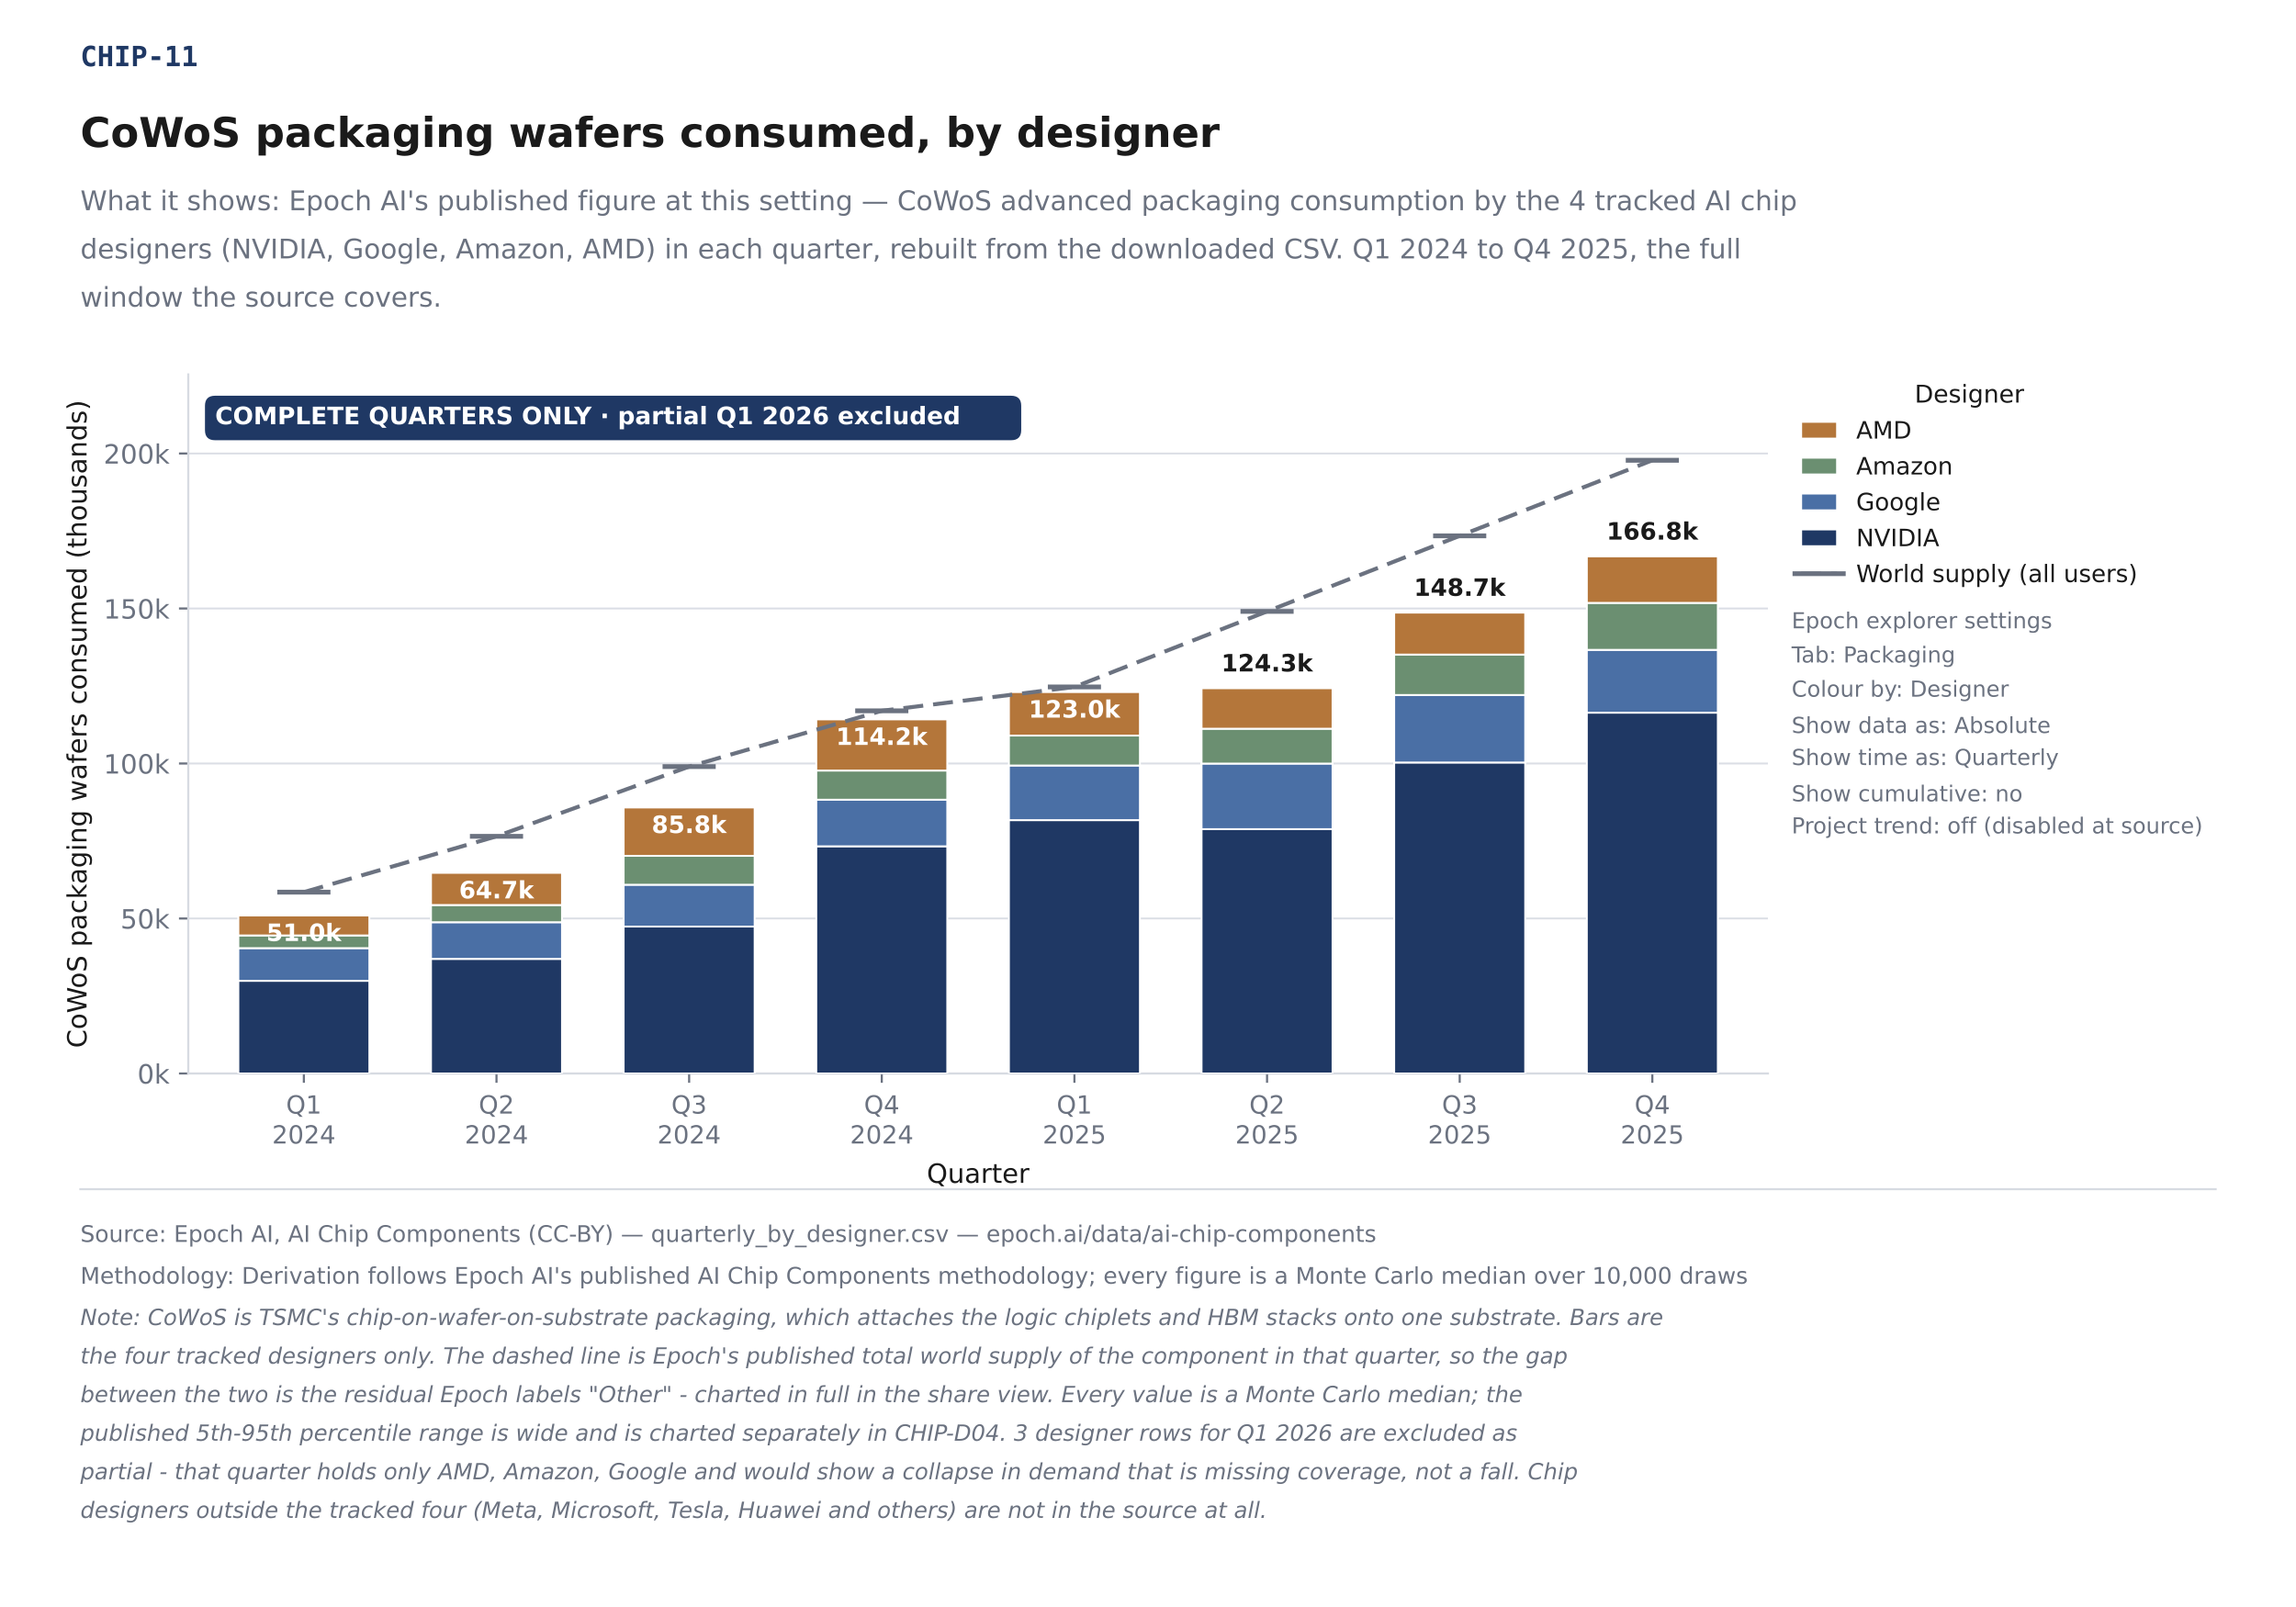
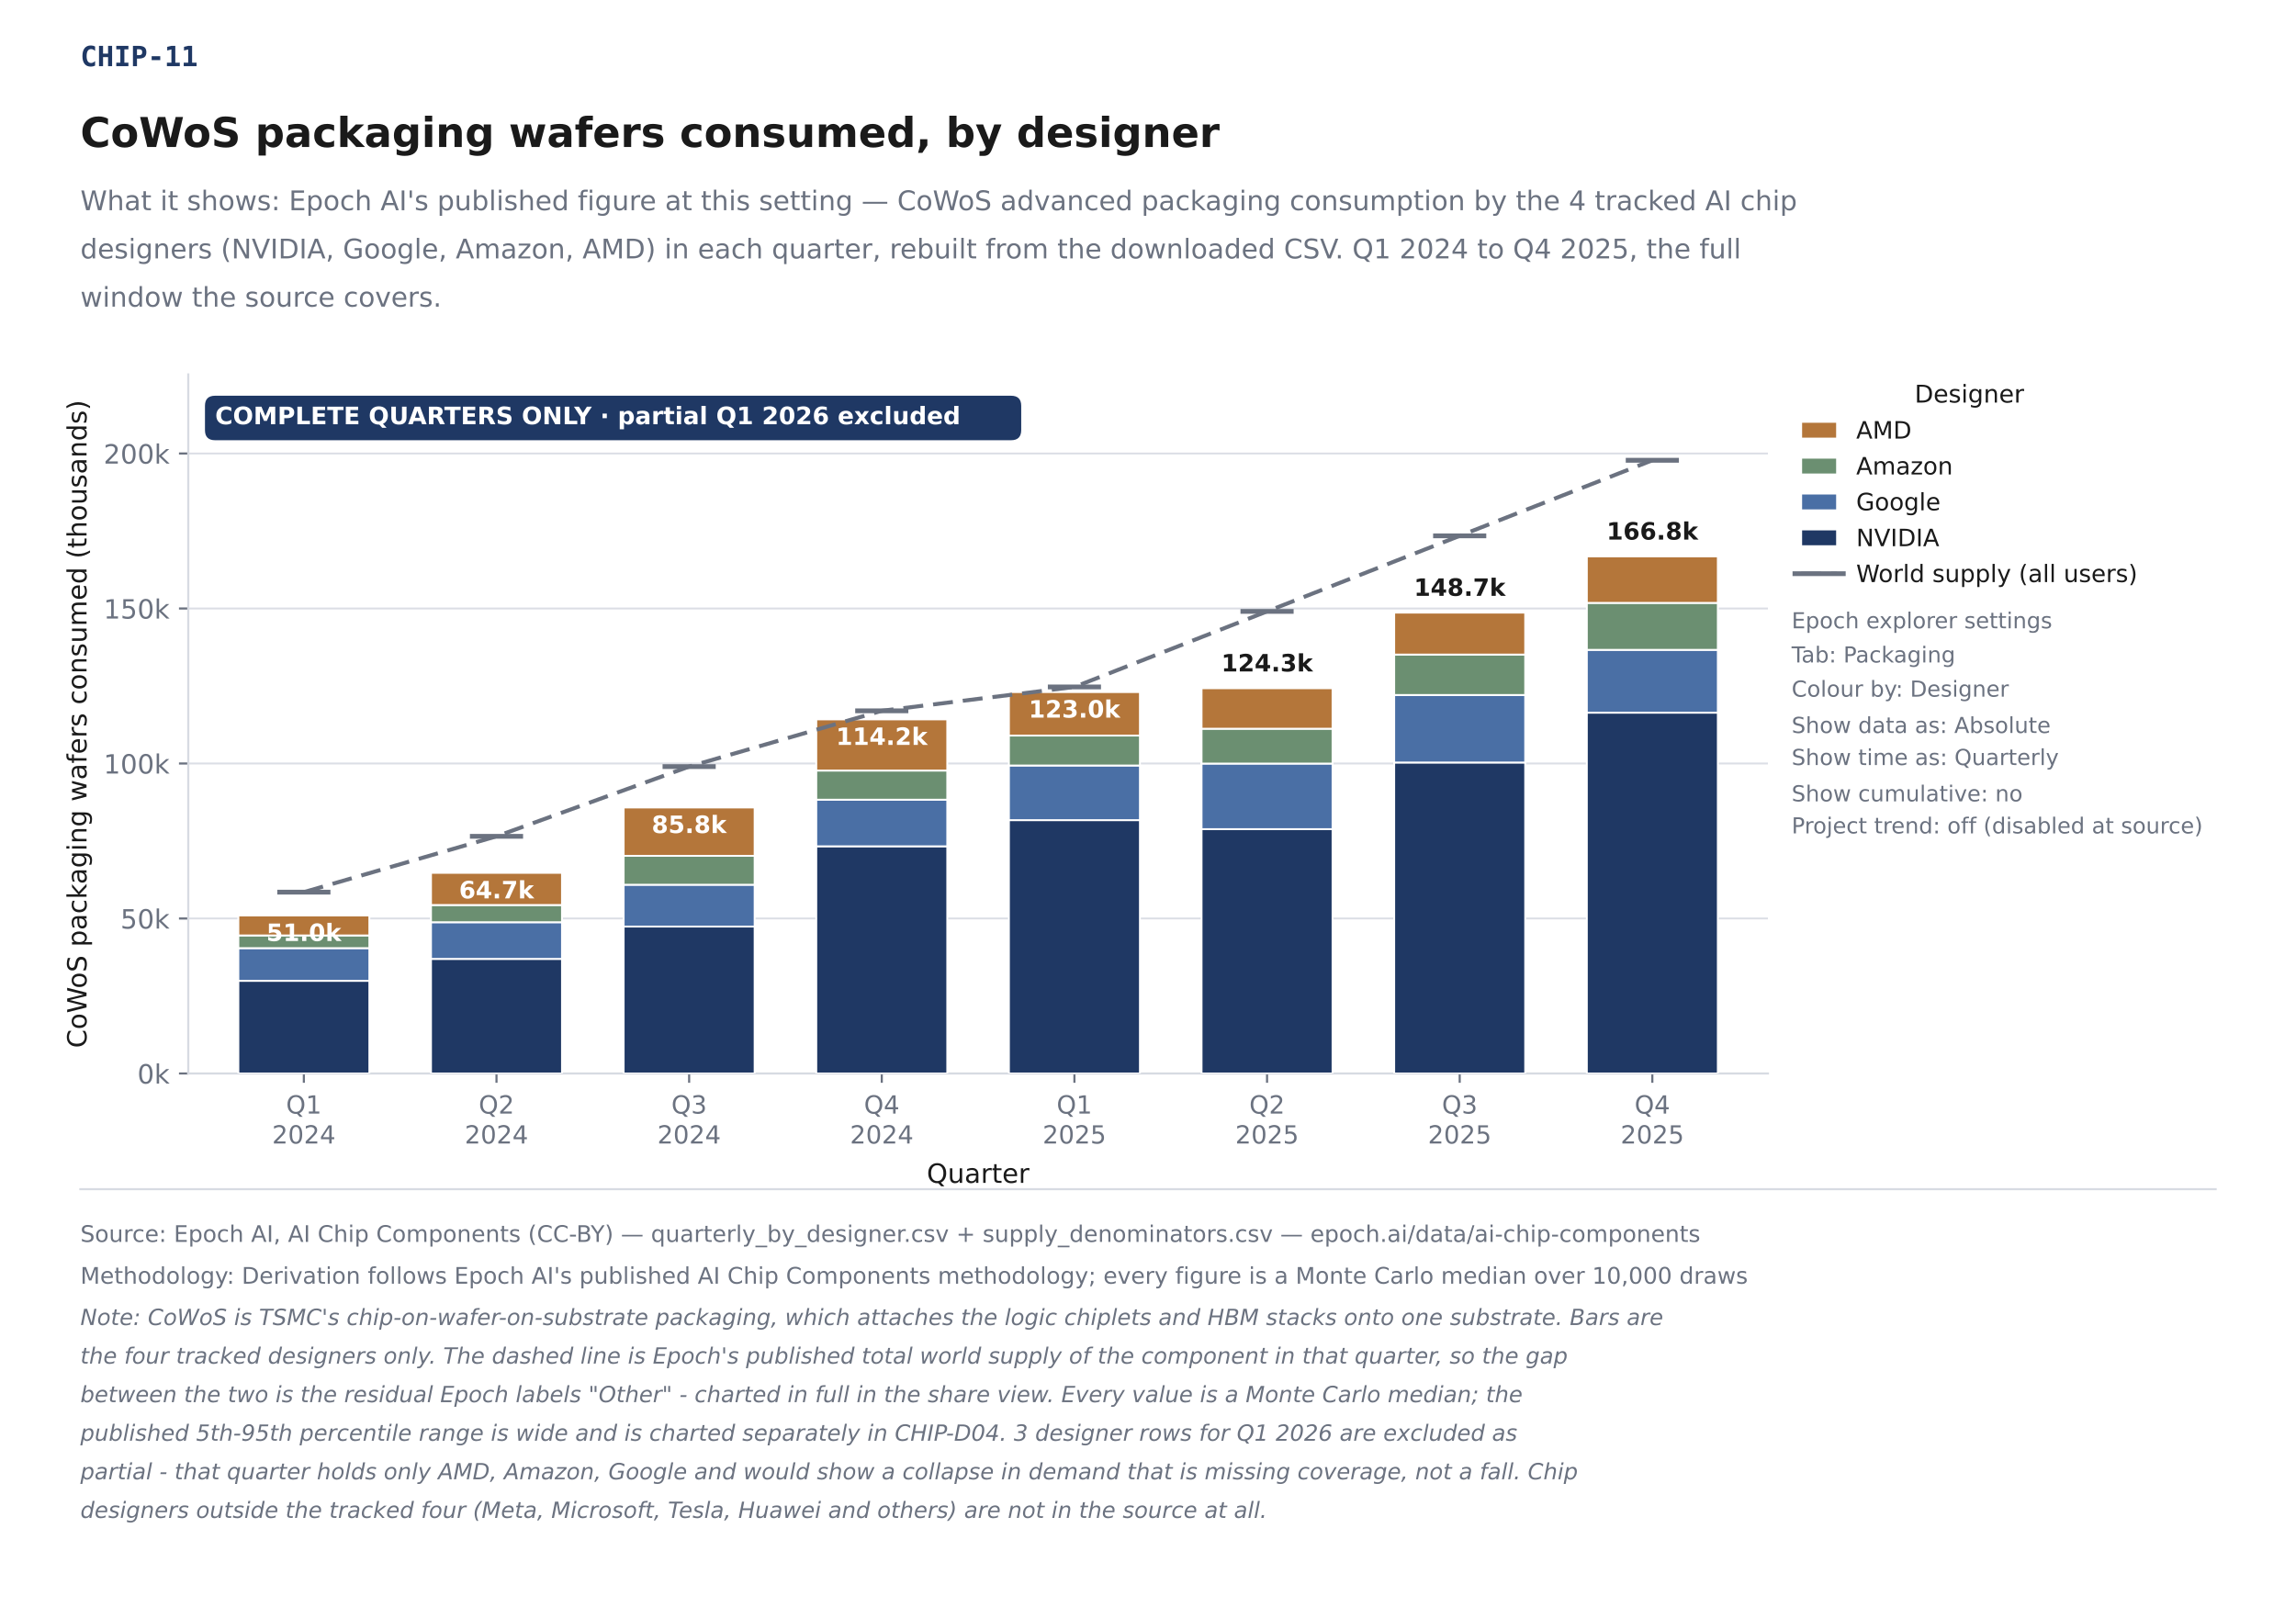
<svg xmlns="http://www.w3.org/2000/svg" xmlns:xlink="http://www.w3.org/1999/xlink" width="864pt" height="604.8pt" viewBox="0 0 864 604.8" version="1.1">
  <defs>
    <style type="text/css">*{stroke-linejoin: round; stroke-linecap: butt}</style>
  </defs>
  <g id="figure_1">
    <g id="patch_1">
      <path d="M 0 604.8  L 864 604.8  L 864 0  L 0 0  z " style="fill: #ffffff" />
    </g>
    <g id="axes_1">
      <g id="patch_2">
        <path d="M 70.848 404.006  L 665.28 404.006  L 665.28 140.918  L 70.848 140.918  z " style="fill: #ffffff" />
      </g>
      <g id="matplotlib.axis_1">
        <g id="xtick_1">
          <g id="line2d_1">
            <defs>
              <path id="ma3a00a99b0" d="M 0 0  L 0 3.5  " style="stroke: #6b7280; stroke-width: 0.8" />
            </defs>
            <g>
              <use xlink:href="#ma3a00a99b0" x="114.343" y="404.006" style="fill: #6b7280; stroke: #6b7280; stroke-width: 0.8" />
            </g>
          </g>
          <g id="text_1">
            <text style="font-size: 9.4px; font-family: 'DejaVu Sans', 'Arial', 'Helvetica', sans-serif; fill: #6b7280" transform="translate(107.6529 419.0891)">Q1</text>
            <text style="font-size: 9.4px; font-family: 'DejaVu Sans', 'Arial', 'Helvetica', sans-serif; fill: #6b7280" transform="translate(102.3815 430.371)">2024</text>
          </g>
        </g>
        <g id="xtick_2">
          <g id="line2d_2">
            <g>
              <use xlink:href="#ma3a00a99b0" x="186.835" y="404.006" style="fill: #6b7280; stroke: #6b7280; stroke-width: 0.8" />
            </g>
          </g>
          <g id="text_2">
            <text style="font-size: 9.4px; font-family: 'DejaVu Sans', 'Arial', 'Helvetica', sans-serif; fill: #6b7280" transform="translate(180.1446 419.0891)">Q2</text>
            <text style="font-size: 9.4px; font-family: 'DejaVu Sans', 'Arial', 'Helvetica', sans-serif; fill: #6b7280" transform="translate(174.8732 430.371)">2024</text>
          </g>
        </g>
        <g id="xtick_3">
          <g id="line2d_3">
            <g>
              <use xlink:href="#ma3a00a99b0" x="259.326" y="404.006" style="fill: #6b7280; stroke: #6b7280; stroke-width: 0.8" />
            </g>
          </g>
          <g id="text_3">
            <text style="font-size: 9.4px; font-family: 'DejaVu Sans', 'Arial', 'Helvetica', sans-serif; fill: #6b7280" transform="translate(252.6363 419.0891)">Q3</text>
            <text style="font-size: 9.4px; font-family: 'DejaVu Sans', 'Arial', 'Helvetica', sans-serif; fill: #6b7280" transform="translate(247.3649 430.371)">2024</text>
          </g>
        </g>
        <g id="xtick_4">
          <g id="line2d_4">
            <g>
              <use xlink:href="#ma3a00a99b0" x="331.818" y="404.006" style="fill: #6b7280; stroke: #6b7280; stroke-width: 0.8" />
            </g>
          </g>
          <g id="text_4">
            <text style="font-size: 9.4px; font-family: 'DejaVu Sans', 'Arial', 'Helvetica', sans-serif; fill: #6b7280" transform="translate(325.128 419.0891)">Q4</text>
            <text style="font-size: 9.4px; font-family: 'DejaVu Sans', 'Arial', 'Helvetica', sans-serif; fill: #6b7280" transform="translate(319.8566 430.371)">2024</text>
          </g>
        </g>
        <g id="xtick_5">
          <g id="line2d_5">
            <g>
              <use xlink:href="#ma3a00a99b0" x="404.31" y="404.006" style="fill: #6b7280; stroke: #6b7280; stroke-width: 0.8" />
            </g>
          </g>
          <g id="text_5">
            <text style="font-size: 9.4px; font-family: 'DejaVu Sans', 'Arial', 'Helvetica', sans-serif; fill: #6b7280" transform="translate(397.6197 419.0891)">Q1</text>
            <text style="font-size: 9.4px; font-family: 'DejaVu Sans', 'Arial', 'Helvetica', sans-serif; fill: #6b7280" transform="translate(392.3484 430.371)">2025</text>
          </g>
        </g>
        <g id="xtick_6">
          <g id="line2d_6">
            <g>
              <use xlink:href="#ma3a00a99b0" x="476.802" y="404.006" style="fill: #6b7280; stroke: #6b7280; stroke-width: 0.8" />
            </g>
          </g>
          <g id="text_6">
            <text style="font-size: 9.4px; font-family: 'DejaVu Sans', 'Arial', 'Helvetica', sans-serif; fill: #6b7280" transform="translate(470.1114 419.0891)">Q2</text>
            <text style="font-size: 9.4px; font-family: 'DejaVu Sans', 'Arial', 'Helvetica', sans-serif; fill: #6b7280" transform="translate(464.8401 430.371)">2025</text>
          </g>
        </g>
        <g id="xtick_7">
          <g id="line2d_7">
            <g>
              <use xlink:href="#ma3a00a99b0" x="549.293" y="404.006" style="fill: #6b7280; stroke: #6b7280; stroke-width: 0.8" />
            </g>
          </g>
          <g id="text_7">
            <text style="font-size: 9.4px; font-family: 'DejaVu Sans', 'Arial', 'Helvetica', sans-serif; fill: #6b7280" transform="translate(542.6031 419.0891)">Q3</text>
            <text style="font-size: 9.4px; font-family: 'DejaVu Sans', 'Arial', 'Helvetica', sans-serif; fill: #6b7280" transform="translate(537.3318 430.371)">2025</text>
          </g>
        </g>
        <g id="xtick_8">
          <g id="line2d_8">
            <g>
              <use xlink:href="#ma3a00a99b0" x="621.785" y="404.006" style="fill: #6b7280; stroke: #6b7280; stroke-width: 0.8" />
            </g>
          </g>
          <g id="text_8">
            <text style="font-size: 9.4px; font-family: 'DejaVu Sans', 'Arial', 'Helvetica', sans-serif; fill: #6b7280" transform="translate(615.0948 419.0891)">Q4</text>
            <text style="font-size: 9.4px; font-family: 'DejaVu Sans', 'Arial', 'Helvetica', sans-serif; fill: #6b7280" transform="translate(609.8235 430.371)">2025</text>
          </g>
        </g>
        <g id="text_9">
          <text style="font-size: 10px; font-family: 'DejaVu Sans', 'Arial', 'Helvetica', sans-serif; text-anchor: middle; fill: #1a1a1a" x="368.064" y="445.168" transform="rotate(-0 368.064 445.1677)">Quarter</text>
        </g>
      </g>
      <g id="matplotlib.axis_2">
        <g id="ytick_1">
          <g id="line2d_9">
            <path d="M 70.848 404.006  L 665.28 404.006  " clip-path="url(#pa4e27c42c3)" style="fill: none; stroke: #d7dbe2; stroke-opacity: 0.9; stroke-width: 0.7; stroke-linecap: square" />
          </g>
          <g id="line2d_10">
            <defs>
              <path id="mdfe75e7a28" d="M 0 0  L -3.5 0  " style="stroke: #6b7280; stroke-width: 0.8" />
            </defs>
            <g>
              <use xlink:href="#mdfe75e7a28" x="70.848" y="404.006" style="fill: #6b7280; stroke: #6b7280; stroke-width: 0.8" />
            </g>
          </g>
          <g id="text_10">
            <text style="font-size: 10px; font-family: 'DejaVu Sans', 'Arial', 'Helvetica', sans-serif; text-anchor: end; fill: #6b7280" x="63.848" y="407.806" transform="rotate(-0 63.848 407.8056)">0k</text>
          </g>
        </g>
        <g id="ytick_2">
          <g id="line2d_11">
            <path d="M 70.848 345.674  L 665.28 345.674  " clip-path="url(#pa4e27c42c3)" style="fill: none; stroke: #d7dbe2; stroke-opacity: 0.9; stroke-width: 0.7; stroke-linecap: square" />
          </g>
          <g id="line2d_12">
            <g>
              <use xlink:href="#mdfe75e7a28" x="70.848" y="345.674" style="fill: #6b7280; stroke: #6b7280; stroke-width: 0.8" />
            </g>
          </g>
          <g id="text_11">
            <text style="font-size: 10px; font-family: 'DejaVu Sans', 'Arial', 'Helvetica', sans-serif; text-anchor: end; fill: #6b7280" x="63.848" y="349.473" transform="rotate(-0 63.848 349.4729)">50k</text>
          </g>
        </g>
        <g id="ytick_3">
          <g id="line2d_13">
            <path d="M 70.848 287.341  L 665.28 287.341  " clip-path="url(#pa4e27c42c3)" style="fill: none; stroke: #d7dbe2; stroke-opacity: 0.9; stroke-width: 0.7; stroke-linecap: square" />
          </g>
          <g id="line2d_14">
            <g>
              <use xlink:href="#mdfe75e7a28" x="70.848" y="287.341" style="fill: #6b7280; stroke: #6b7280; stroke-width: 0.8" />
            </g>
          </g>
          <g id="text_12">
            <text style="font-size: 10px; font-family: 'DejaVu Sans', 'Arial', 'Helvetica', sans-serif; text-anchor: end; fill: #6b7280" x="63.848" y="291.14" transform="rotate(-0 63.848 291.1401)">100k</text>
          </g>
        </g>
        <g id="ytick_4">
          <g id="line2d_15">
            <path d="M 70.848 229.008  L 665.28 229.008  " clip-path="url(#pa4e27c42c3)" style="fill: none; stroke: #d7dbe2; stroke-opacity: 0.9; stroke-width: 0.7; stroke-linecap: square" />
          </g>
          <g id="line2d_16">
            <g>
              <use xlink:href="#mdfe75e7a28" x="70.848" y="229.008" style="fill: #6b7280; stroke: #6b7280; stroke-width: 0.8" />
            </g>
          </g>
          <g id="text_13">
            <text style="font-size: 10px; font-family: 'DejaVu Sans', 'Arial', 'Helvetica', sans-serif; text-anchor: end; fill: #6b7280" x="63.848" y="232.807" transform="rotate(-0 63.848 232.8074)">150k</text>
          </g>
        </g>
        <g id="ytick_5">
          <g id="line2d_17">
            <path d="M 70.848 170.675  L 665.28 170.675  " clip-path="url(#pa4e27c42c3)" style="fill: none; stroke: #d7dbe2; stroke-opacity: 0.9; stroke-width: 0.7; stroke-linecap: square" />
          </g>
          <g id="line2d_18">
            <g>
              <use xlink:href="#mdfe75e7a28" x="70.848" y="170.675" style="fill: #6b7280; stroke: #6b7280; stroke-width: 0.8" />
            </g>
          </g>
          <g id="text_14">
            <text style="font-size: 10px; font-family: 'DejaVu Sans', 'Arial', 'Helvetica', sans-serif; text-anchor: end; fill: #6b7280" x="63.848" y="174.475" transform="rotate(-0 63.848 174.4746)">200k</text>
          </g>
        </g>
        <g id="text_15">
          <text style="font-size: 10px; font-family: 'DejaVu Sans', 'Arial', 'Helvetica', sans-serif; text-anchor: middle; fill: #1a1a1a" x="32.568" y="272.462" transform="rotate(-90 32.56753 272.4624)">CoWoS packaging wafers consumed (thousands)</text>
        </g>
      </g>
      <g id="patch_3">
        <path d="M 70.848 404.006  L 70.848 140.918  " style="fill: none; stroke: #d7dbe2; stroke-width: 0.8; stroke-linejoin: miter; stroke-linecap: square" />
      </g>
      <g id="patch_4">
        <path d="M 70.848 404.006  L 665.28 404.006  " style="fill: none; stroke: #d7dbe2; stroke-width: 0.8; stroke-linejoin: miter; stroke-linecap: square" />
      </g>
      <g id="patch_5">
        <path d="M 89.696 404.006  L 138.99 404.006  L 138.99 369.13  L 89.696 369.13  z " clip-path="url(#pa4e27c42c3)" style="fill: #1f3864; stroke: #ffffff; stroke-width: 0.7; stroke-linejoin: miter" />
      </g>
      <g id="patch_6">
        <path d="M 162.188 404.006  L 211.482 404.006  L 211.482 360.878  L 162.188 360.878  z " clip-path="url(#pa4e27c42c3)" style="fill: #1f3864; stroke: #ffffff; stroke-width: 0.7; stroke-linejoin: miter" />
      </g>
      <g id="patch_7">
        <path d="M 234.679 404.006  L 283.974 404.006  L 283.974 348.713  L 234.679 348.713  z " clip-path="url(#pa4e27c42c3)" style="fill: #1f3864; stroke: #ffffff; stroke-width: 0.7; stroke-linejoin: miter" />
      </g>
      <g id="patch_8">
        <path d="M 307.171 404.006  L 356.465 404.006  L 356.465 318.51  L 307.171 318.51  z " clip-path="url(#pa4e27c42c3)" style="fill: #1f3864; stroke: #ffffff; stroke-width: 0.7; stroke-linejoin: miter" />
      </g>
      <g id="patch_9">
        <path d="M 379.663 404.006  L 428.957 404.006  L 428.957 308.658  L 379.663 308.658  z " clip-path="url(#pa4e27c42c3)" style="fill: #1f3864; stroke: #ffffff; stroke-width: 0.7; stroke-linejoin: miter" />
      </g>
      <g id="patch_10">
        <path d="M 452.154 404.006  L 501.449 404.006  L 501.449 312.051  L 452.154 312.051  z " clip-path="url(#pa4e27c42c3)" style="fill: #1f3864; stroke: #ffffff; stroke-width: 0.7; stroke-linejoin: miter" />
      </g>
      <g id="patch_11">
        <path d="M 524.646 404.006  L 573.94 404.006  L 573.94 286.97  L 524.646 286.97  z " clip-path="url(#pa4e27c42c3)" style="fill: #1f3864; stroke: #ffffff; stroke-width: 0.7; stroke-linejoin: miter" />
      </g>
      <g id="patch_12">
        <path d="M 597.138 404.006  L 646.432 404.006  L 646.432 268.217  L 597.138 268.217  z " clip-path="url(#pa4e27c42c3)" style="fill: #1f3864; stroke: #ffffff; stroke-width: 0.7; stroke-linejoin: miter" />
      </g>
      <g id="patch_13">
        <path d="M 89.696 369.13  L 138.99 369.13  L 138.99 356.832  L 89.696 356.832  z " clip-path="url(#pa4e27c42c3)" style="fill: #4a6fa5; stroke: #ffffff; stroke-width: 0.7; stroke-linejoin: miter" />
      </g>
      <g id="patch_14">
        <path d="M 162.188 360.878  L 211.482 360.878  L 211.482 347.084  L 162.188 347.084  z " clip-path="url(#pa4e27c42c3)" style="fill: #4a6fa5; stroke: #ffffff; stroke-width: 0.7; stroke-linejoin: miter" />
      </g>
      <g id="patch_15">
        <path d="M 234.679 348.713  L 283.974 348.713  L 283.974 332.973  L 234.679 332.973  z " clip-path="url(#pa4e27c42c3)" style="fill: #4a6fa5; stroke: #ffffff; stroke-width: 0.7; stroke-linejoin: miter" />
      </g>
      <g id="patch_16">
        <path d="M 307.171 318.51  L 356.465 318.51  L 356.465 300.97  L 307.171 300.97  z " clip-path="url(#pa4e27c42c3)" style="fill: #4a6fa5; stroke: #ffffff; stroke-width: 0.7; stroke-linejoin: miter" />
      </g>
      <g id="patch_17">
        <path d="M 379.663 308.658  L 428.957 308.658  L 428.957 288.099  L 379.663 288.099  z " clip-path="url(#pa4e27c42c3)" style="fill: #4a6fa5; stroke: #ffffff; stroke-width: 0.7; stroke-linejoin: miter" />
      </g>
      <g id="patch_18">
        <path d="M 452.154 312.051  L 501.449 312.051  L 501.449 287.372  L 452.154 287.372  z " clip-path="url(#pa4e27c42c3)" style="fill: #4a6fa5; stroke: #ffffff; stroke-width: 0.7; stroke-linejoin: miter" />
      </g>
      <g id="patch_19">
        <path d="M 524.646 286.97  L 573.94 286.97  L 573.94 261.564  L 524.646 261.564  z " clip-path="url(#pa4e27c42c3)" style="fill: #4a6fa5; stroke: #ffffff; stroke-width: 0.7; stroke-linejoin: miter" />
      </g>
      <g id="patch_20">
        <path d="M 597.138 268.217  L 646.432 268.217  L 646.432 244.573  L 597.138 244.573  z " clip-path="url(#pa4e27c42c3)" style="fill: #4a6fa5; stroke: #ffffff; stroke-width: 0.7; stroke-linejoin: miter" />
      </g>
      <g id="patch_21">
        <path d="M 89.696 356.832  L 138.99 356.832  L 138.99 352.054  L 89.696 352.054  z " clip-path="url(#pa4e27c42c3)" style="fill: #6b8f71; stroke: #ffffff; stroke-width: 0.7; stroke-linejoin: miter" />
      </g>
      <g id="patch_22">
        <path d="M 162.188 347.084  L 211.482 347.084  L 211.482 340.604  L 162.188 340.604  z " clip-path="url(#pa4e27c42c3)" style="fill: #6b8f71; stroke: #ffffff; stroke-width: 0.7; stroke-linejoin: miter" />
      </g>
      <g id="patch_23">
        <path d="M 234.679 332.973  L 283.974 332.973  L 283.974 322.097  L 234.679 322.097  z " clip-path="url(#pa4e27c42c3)" style="fill: #6b8f71; stroke: #ffffff; stroke-width: 0.7; stroke-linejoin: miter" />
      </g>
      <g id="patch_24">
        <path d="M 307.171 300.97  L 356.465 300.97  L 356.465 289.998  L 307.171 289.998  z " clip-path="url(#pa4e27c42c3)" style="fill: #6b8f71; stroke: #ffffff; stroke-width: 0.7; stroke-linejoin: miter" />
      </g>
      <g id="patch_25">
        <path d="M 379.663 288.099  L 428.957 288.099  L 428.957 276.829  L 379.663 276.829  z " clip-path="url(#pa4e27c42c3)" style="fill: #6b8f71; stroke: #ffffff; stroke-width: 0.7; stroke-linejoin: miter" />
      </g>
      <g id="patch_26">
        <path d="M 452.154 287.372  L 501.449 287.372  L 501.449 274.254  L 452.154 274.254  z " clip-path="url(#pa4e27c42c3)" style="fill: #6b8f71; stroke: #ffffff; stroke-width: 0.7; stroke-linejoin: miter" />
      </g>
      <g id="patch_27">
        <path d="M 524.646 261.564  L 573.94 261.564  L 573.94 246.35  L 524.646 246.35  z " clip-path="url(#pa4e27c42c3)" style="fill: #6b8f71; stroke: #ffffff; stroke-width: 0.7; stroke-linejoin: miter" />
      </g>
      <g id="patch_28">
        <path d="M 597.138 244.573  L 646.432 244.573  L 646.432 226.897  L 597.138 226.897  z " clip-path="url(#pa4e27c42c3)" style="fill: #6b8f71; stroke: #ffffff; stroke-width: 0.7; stroke-linejoin: miter" />
      </g>
      <g id="patch_29">
        <path d="M 89.696 352.054  L 138.99 352.054  L 138.99 344.542  L 89.696 344.542  z " clip-path="url(#pa4e27c42c3)" style="fill: #b4763a; stroke: #ffffff; stroke-width: 0.7; stroke-linejoin: miter" />
      </g>
      <g id="patch_30">
        <path d="M 162.188 340.604  L 211.482 340.604  L 211.482 328.494  L 162.188 328.494  z " clip-path="url(#pa4e27c42c3)" style="fill: #b4763a; stroke: #ffffff; stroke-width: 0.7; stroke-linejoin: miter" />
      </g>
      <g id="patch_31">
        <path d="M 234.679 322.097  L 283.974 322.097  L 283.974 303.902  L 234.679 303.902  z " clip-path="url(#pa4e27c42c3)" style="fill: #b4763a; stroke: #ffffff; stroke-width: 0.7; stroke-linejoin: miter" />
      </g>
      <g id="patch_32">
        <path d="M 307.171 289.998  L 356.465 289.998  L 356.465 270.745  L 307.171 270.745  z " clip-path="url(#pa4e27c42c3)" style="fill: #b4763a; stroke: #ffffff; stroke-width: 0.7; stroke-linejoin: miter" />
      </g>
      <g id="patch_33">
        <path d="M 379.663 276.829  L 428.957 276.829  L 428.957 260.462  L 379.663 260.462  z " clip-path="url(#pa4e27c42c3)" style="fill: #b4763a; stroke: #ffffff; stroke-width: 0.7; stroke-linejoin: miter" />
      </g>
      <g id="patch_34">
        <path d="M 452.154 274.254  L 501.449 274.254  L 501.449 259.021  L 452.154 259.021  z " clip-path="url(#pa4e27c42c3)" style="fill: #b4763a; stroke: #ffffff; stroke-width: 0.7; stroke-linejoin: miter" />
      </g>
      <g id="patch_35">
        <path d="M 524.646 246.35  L 573.94 246.35  L 573.94 230.558  L 524.646 230.558  z " clip-path="url(#pa4e27c42c3)" style="fill: #b4763a; stroke: #ffffff; stroke-width: 0.7; stroke-linejoin: miter" />
      </g>
      <g id="patch_36">
        <path d="M 597.138 226.897  L 646.432 226.897  L 646.432 209.395  L 597.138 209.395  z " clip-path="url(#pa4e27c42c3)" style="fill: #b4763a; stroke: #ffffff; stroke-width: 0.7; stroke-linejoin: miter" />
      </g>
      <g id="text_16">
        <text style="font-size: 8.3px; font-family: 'DejaVu Sans', 'Arial', 'Helvetica', sans-serif; fill: #6b7280" transform="translate(674.1965 236.4602)">Epoch explorer settings</text>
        <text style="font-size: 8.3px; font-family: 'DejaVu Sans', 'Arial', 'Helvetica', sans-serif; fill: #6b7280" transform="translate(674.1965 249.3252)">Tab:  Packaging</text>
        <text style="font-size: 8.3px; font-family: 'DejaVu Sans', 'Arial', 'Helvetica', sans-serif; fill: #6b7280" transform="translate(674.1965 262.1902)">Colour by:  Designer</text>
        <text style="font-size: 8.3px; font-family: 'DejaVu Sans', 'Arial', 'Helvetica', sans-serif; fill: #6b7280" transform="translate(674.1965 275.8593)">Show data as:  Absolute</text>
        <text style="font-size: 8.3px; font-family: 'DejaVu Sans', 'Arial', 'Helvetica', sans-serif; fill: #6b7280" transform="translate(674.1965 287.9202)">Show time as:  Quarterly</text>
        <text style="font-size: 8.3px; font-family: 'DejaVu Sans', 'Arial', 'Helvetica', sans-serif; fill: #6b7280" transform="translate(674.1965 301.5893)">Show cumulative:  no</text>
        <text style="font-size: 8.3px; font-family: 'DejaVu Sans', 'Arial', 'Helvetica', sans-serif; fill: #6b7280" transform="translate(674.1965 313.6502)">Project trend:  off (disabled at source)</text>
      </g>
      <g id="line2d_19">
        <path d="M 114.343 335.757  L 186.835 314.757  L 259.326 288.508  L 331.818 267.508  L 404.31 258.539  L 476.802 230.102  L 549.293 201.665  L 621.785 173.227  " clip-path="url(#pa4e27c42c3)" style="fill: none; stroke-dasharray: 7.5,3.75; stroke-dashoffset: 0; stroke: #6b7280; stroke-width: 1.5" />
        <defs>
          <path id="m1fe90ea6e2" d="M 10 0  L -10 -0  " style="stroke: #6b7280; stroke-width: 1.8" />
        </defs>
        <g clip-path="url(#pa4e27c42c3)">
          <use xlink:href="#m1fe90ea6e2" x="114.343" y="335.757" style="fill: #6b7280; stroke: #6b7280; stroke-width: 1.8" />
          <use xlink:href="#m1fe90ea6e2" x="186.835" y="314.757" style="fill: #6b7280; stroke: #6b7280; stroke-width: 1.8" />
          <use xlink:href="#m1fe90ea6e2" x="259.326" y="288.508" style="fill: #6b7280; stroke: #6b7280; stroke-width: 1.8" />
          <use xlink:href="#m1fe90ea6e2" x="331.818" y="267.508" style="fill: #6b7280; stroke: #6b7280; stroke-width: 1.8" />
          <use xlink:href="#m1fe90ea6e2" x="404.31" y="258.539" style="fill: #6b7280; stroke: #6b7280; stroke-width: 1.8" />
          <use xlink:href="#m1fe90ea6e2" x="476.802" y="230.102" style="fill: #6b7280; stroke: #6b7280; stroke-width: 1.8" />
          <use xlink:href="#m1fe90ea6e2" x="549.293" y="201.665" style="fill: #6b7280; stroke: #6b7280; stroke-width: 1.8" />
          <use xlink:href="#m1fe90ea6e2" x="621.785" y="173.227" style="fill: #6b7280; stroke: #6b7280; stroke-width: 1.8" />
        </g>
      </g>
      <g id="legend_1">
        <g id="text_17">
          <text style="font-size: 9.2px; font-family: 'DejaVu Sans', 'Arial', 'Helvetica', sans-serif; text-anchor: start; fill: #1a1a1a" x="720.481" y="151.509" transform="rotate(-0 720.4811 151.509)">Designer</text>
        </g>
        <g id="patch_37">
          <path d="M 677.796 165.058  L 691.296 165.058  L 691.296 158.758  L 677.796 158.758  z " style="fill: #b4763a; stroke: #ffffff; stroke-width: 0.7; stroke-linejoin: miter" />
        </g>
        <g id="text_18">
          <text style="font-size: 9px; font-family: 'DejaVu Sans', 'Arial', 'Helvetica', sans-serif; text-anchor: start; fill: #1a1a1a" x="698.496" y="165.058" transform="rotate(-0 698.4965 165.0577)">AMD</text>
        </g>
        <g id="patch_38">
          <path d="M 677.796 178.558  L 691.296 178.558  L 691.296 172.258  L 677.796 172.258  z " style="fill: #6b8f71; stroke: #ffffff; stroke-width: 0.7; stroke-linejoin: miter" />
        </g>
        <g id="text_19">
          <text style="font-size: 9px; font-family: 'DejaVu Sans', 'Arial', 'Helvetica', sans-serif; text-anchor: start; fill: #1a1a1a" x="698.496" y="178.558" transform="rotate(-0 698.4965 178.5584)">Amazon</text>
        </g>
        <g id="patch_39">
          <path d="M 677.796 192.059  L 691.296 192.059  L 691.296 185.759  L 677.796 185.759  z " style="fill: #4a6fa5; stroke: #ffffff; stroke-width: 0.7; stroke-linejoin: miter" />
        </g>
        <g id="text_20">
          <text style="font-size: 9px; font-family: 'DejaVu Sans', 'Arial', 'Helvetica', sans-serif; text-anchor: start; fill: #1a1a1a" x="698.496" y="192.059" transform="rotate(-0 698.4965 192.0591)">Google</text>
        </g>
        <g id="patch_40">
          <path d="M 677.796 205.56  L 691.296 205.56  L 691.296 199.26  L 677.796 199.26  z " style="fill: #1f3864; stroke: #ffffff; stroke-width: 0.7; stroke-linejoin: miter" />
        </g>
        <g id="text_21">
          <text style="font-size: 9px; font-family: 'DejaVu Sans', 'Arial', 'Helvetica', sans-serif; text-anchor: start; fill: #1a1a1a" x="698.496" y="205.56" transform="rotate(-0 698.4965 205.5598)">NVIDIA</text>
        </g>
        <g id="line2d_20">
          <path d="M 677.796 215.911  L 684.546 215.911  L 691.296 215.911  " style="fill: none; stroke-dasharray: 7.5,3.75; stroke-dashoffset: 0; stroke: #6b7280; stroke-width: 1.5" />
          <g>
            <use xlink:href="#m1fe90ea6e2" x="684.546" y="215.911" style="fill: #6b7280; stroke: #6b7280; stroke-width: 1.8" />
          </g>
        </g>
        <g id="text_22">
          <text style="font-size: 9px; font-family: 'DejaVu Sans', 'Arial', 'Helvetica', sans-serif; text-anchor: start; fill: #1a1a1a" x="698.496" y="219.061" transform="rotate(-0 698.4965 219.0605)">World supply (all users)</text>
        </g>
      </g>
      <g id="text_23">
        <text style="font-weight: 700; font-size: 9px; font-family: 'DejaVu Sans', 'Arial', 'Helvetica', sans-serif; text-anchor: middle; fill: #ffffff" x="114.343" y="354.15" transform="rotate(-0 114.343 354.1503)">51.0k</text>
      </g>
      <g id="text_24">
        <text style="font-weight: 700; font-size: 9px; font-family: 'DejaVu Sans', 'Arial', 'Helvetica', sans-serif; text-anchor: middle; fill: #ffffff" x="186.835" y="338.102" transform="rotate(-0 186.8347 338.1018)">64.7k</text>
      </g>
      <g id="text_25">
        <text style="font-weight: 700; font-size: 9px; font-family: 'DejaVu Sans', 'Arial', 'Helvetica', sans-serif; text-anchor: middle; fill: #ffffff" x="259.326" y="313.51" transform="rotate(-0 259.3264 313.5103)">85.8k</text>
      </g>
      <g id="text_26">
        <text style="font-weight: 700; font-size: 9px; font-family: 'DejaVu Sans', 'Arial', 'Helvetica', sans-serif; text-anchor: middle; fill: #ffffff" x="331.818" y="280.353" transform="rotate(-0 331.8181 280.3531)">114.2k</text>
      </g>
      <g id="text_27">
        <text style="font-weight: 700; font-size: 9px; font-family: 'DejaVu Sans', 'Arial', 'Helvetica', sans-serif; text-anchor: middle; fill: #ffffff" x="404.31" y="270.07" transform="rotate(-0 404.3099 270.07)">123.0k</text>
      </g>
      <g id="text_28">
        <text style="font-weight: 700; font-size: 9px; font-family: 'DejaVu Sans', 'Arial', 'Helvetica', sans-serif; text-anchor: middle; fill: #1a1a1a" x="476.802" y="252.705" transform="rotate(-0 476.8016 252.7052)">124.3k</text>
      </g>
      <g id="text_29">
        <text style="font-weight: 700; font-size: 9px; font-family: 'DejaVu Sans', 'Arial', 'Helvetica', sans-serif; text-anchor: middle; fill: #1a1a1a" x="549.293" y="224.242" transform="rotate(-0 549.2933 224.2422)">148.7k</text>
      </g>
      <g id="text_30">
        <text style="font-weight: 700; font-size: 9px; font-family: 'DejaVu Sans', 'Arial', 'Helvetica', sans-serif; text-anchor: middle; fill: #1a1a1a" x="621.785" y="203.079" transform="rotate(-0 621.785 203.0788)">166.8k</text>
      </g>
      <g id="text_31">
        <g id="patch_41">
          <path d="M 80.953 165.68  L 380.467 165.68  Q 384.289 165.68 384.289 161.858  L 384.289 152.757  Q 384.289 148.935 380.467 148.935  L 80.953 148.935  Q 77.131 148.935 77.131 152.757  L 77.131 161.858  Q 77.131 165.68 80.953 165.68  z " style="fill: #1f3864" />
        </g>
        <text style="font-weight: 700; font-size: 9.1px; font-family: 'DejaVu Sans', 'Arial', 'Helvetica', sans-serif; text-anchor: start; fill: #ffffff" x="80.953" y="159.672" transform="rotate(-0 80.95334 159.6719)">  COMPLETE QUARTERS ONLY  ·  partial Q1 2026 excluded  </text>
      </g>
    </g>
    <g id="line2d_21">
      <path d="M 30.24 447.552  L 833.76 447.552  " style="fill: none; stroke: #d7dbe2; stroke-width: 0.8; stroke-linecap: square" />
    </g>
    <g id="text_32">
      <text style="font-weight: 700; font-size: 10.5px; font-family: 'DejaVu Sans Mono', 'Bitstream Vera Sans Mono', 'Computer Modern Typewriter', 'Andale Mono', 'Nimbus Mono L', 'Courier New', 'Courier', 'Fixed', 'Terminal', monospace; text-anchor: start; fill: #1f3864" x="30.24" y="24.912" transform="rotate(-0 30.24 24.91194)">CHIP-11</text>
    </g>
    <g id="text_33">
      <text style="font-weight: 700; font-size: 15.5px; font-family: 'DejaVu Sans', 'Arial', 'Helvetica', sans-serif; text-anchor: start; fill: #1a1a1a" x="30.24" y="55.323" transform="rotate(-0 30.24 55.32318)">CoWoS packaging wafers consumed, by designer</text>
    </g>
    <g id="text_34">
      <text style="font-size: 10.2px; font-family: 'DejaVu Sans', 'Arial', 'Helvetica', sans-serif; text-anchor: start; fill: #6b7280" x="30.24" y="79.117" transform="rotate(-0 30.24 79.11681)">What it shows: Epoch AI's published figure at this setting — CoWoS advanced packaging consumption by the 4 tracked AI chip</text>
    </g>
    <g id="text_35">
      <text style="font-size: 10.2px; font-family: 'DejaVu Sans', 'Arial', 'Helvetica', sans-serif; text-anchor: start; fill: #6b7280" x="30.24" y="97.261" transform="rotate(-0 30.24 97.26081)">designers (NVIDIA, Google, Amazon, AMD) in each quarter, rebuilt from the downloaded CSV. Q1 2024 to Q4 2025, the full</text>
    </g>
    <g id="text_36">
      <text style="font-size: 10.2px; font-family: 'DejaVu Sans', 'Arial', 'Helvetica', sans-serif; text-anchor: start; fill: #6b7280" x="30.24" y="115.405" transform="rotate(-0 30.24 115.4048)">window the source covers.</text>
    </g>
    <g id="text_37">
-       <text style="font-size: 8.6px; font-family: 'DejaVu Sans', 'Arial', 'Helvetica', sans-serif; text-anchor: start; fill: #6b7280" x="30.24" y="467.392" transform="rotate(-0 30.24 467.3923)">Source: Epoch AI, AI Chip Components (CC-BY) — quarterly_by_designer.csv — epoch.ai/data/ai-chip-components</text>
+       <text style="font-size: 8.6px; font-family: 'DejaVu Sans', 'Arial', 'Helvetica', sans-serif; text-anchor: start; fill: #6b7280" x="30.24" y="467.392" transform="rotate(-0 30.24 467.3923)">Source: Epoch AI, AI Chip Components (CC-BY) — quarterly_by_designer.csv + supply_denominators.csv — epoch.ai/data/ai-chip-components</text>
    </g>
    <g id="text_38">
      <text style="font-size: 8.6px; font-family: 'DejaVu Sans', 'Arial', 'Helvetica', sans-serif; text-anchor: start; fill: #6b7280" x="30.24" y="483.117" transform="rotate(-0 30.24 483.1171)">Methodology: Derivation follows Epoch AI's published AI Chip Components methodology; every figure is a Monte Carlo median over 10,000 draws</text>
    </g>
    <g id="text_39">
      <text style="font-style: italic; font-size: 8.4px; font-family: 'DejaVu Sans', 'Arial', 'Helvetica', sans-serif; text-anchor: start; fill: #6b7280" x="30.24" y="498.69" transform="rotate(-0 30.24 498.6899)">Note: CoWoS is TSMC's chip-on-wafer-on-substrate packaging, which attaches the logic chiplets and HBM stacks onto one substrate. Bars are</text>
    </g>
    <g id="text_40">
      <text style="font-style: italic; font-size: 8.4px; font-family: 'DejaVu Sans', 'Arial', 'Helvetica', sans-serif; text-anchor: start; fill: #6b7280" x="30.24" y="513.205" transform="rotate(-0 30.24 513.2051)">      the four tracked designers only. The dashed line is Epoch's published total world supply of the component in that quarter, so the gap</text>
    </g>
    <g id="text_41">
      <text style="font-style: italic; font-size: 8.4px; font-family: 'DejaVu Sans', 'Arial', 'Helvetica', sans-serif; text-anchor: start; fill: #6b7280" x="30.24" y="527.72" transform="rotate(-0 30.24 527.7203)">      between the two is the residual Epoch labels "Other" - charted in full in the share view. Every value is a Monte Carlo median; the</text>
    </g>
    <g id="text_42">
      <text style="font-style: italic; font-size: 8.4px; font-family: 'DejaVu Sans', 'Arial', 'Helvetica', sans-serif; text-anchor: start; fill: #6b7280" x="30.24" y="542.235" transform="rotate(-0 30.24 542.2355)">      published 5th-95th percentile range is wide and is charted separately in CHIP-D04. 3 designer rows for Q1 2026 are excluded as</text>
    </g>
    <g id="text_43">
      <text style="font-style: italic; font-size: 8.4px; font-family: 'DejaVu Sans', 'Arial', 'Helvetica', sans-serif; text-anchor: start; fill: #6b7280" x="30.24" y="556.751" transform="rotate(-0 30.24 556.7507)">      partial - that quarter holds only AMD, Amazon, Google and would show a collapse in demand that is missing coverage, not a fall. Chip</text>
    </g>
    <g id="text_44">
      <text style="font-style: italic; font-size: 8.4px; font-family: 'DejaVu Sans', 'Arial', 'Helvetica', sans-serif; text-anchor: start; fill: #6b7280" x="30.24" y="571.266" transform="rotate(-0 30.24 571.2659)">      designers outside the tracked four (Meta, Microsoft, Tesla, Huawei and others) are not in the source at all.</text>
    </g>
  </g>
  <defs>
    <clipPath id="pa4e27c42c3">
      <rect x="70.848" y="140.918" width="594.432" height="263.088" />
    </clipPath>
  </defs>
</svg>
